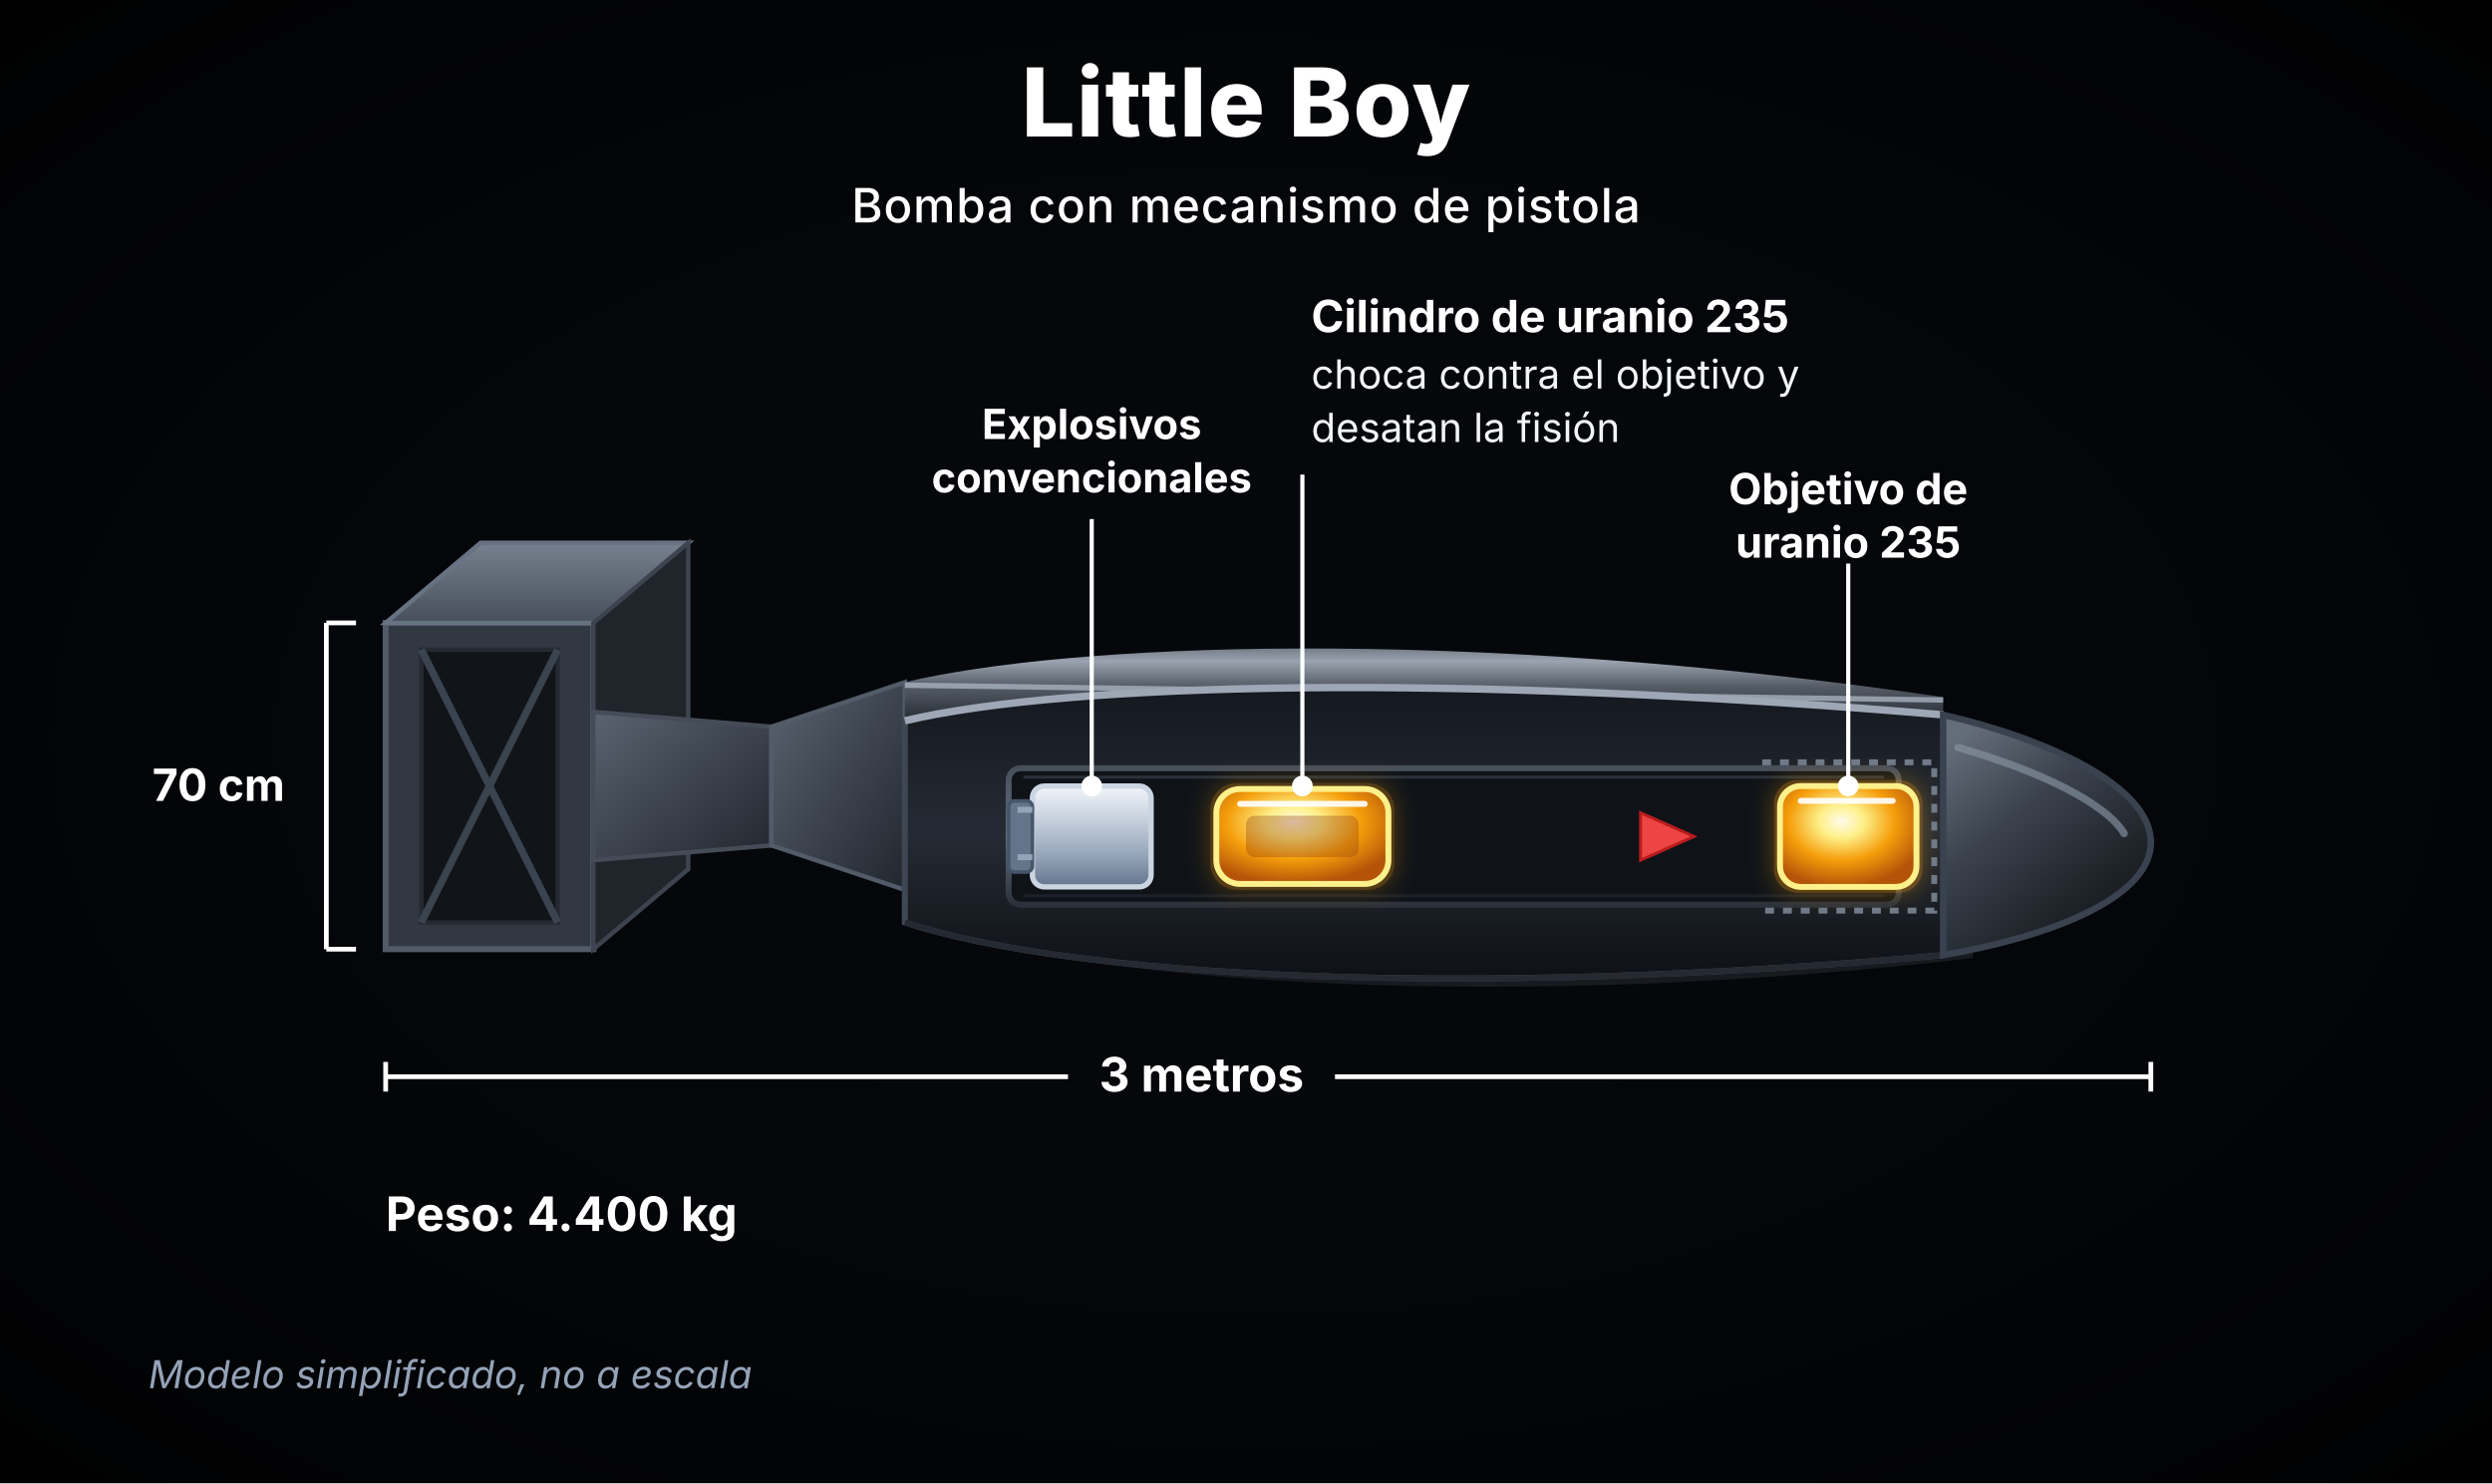
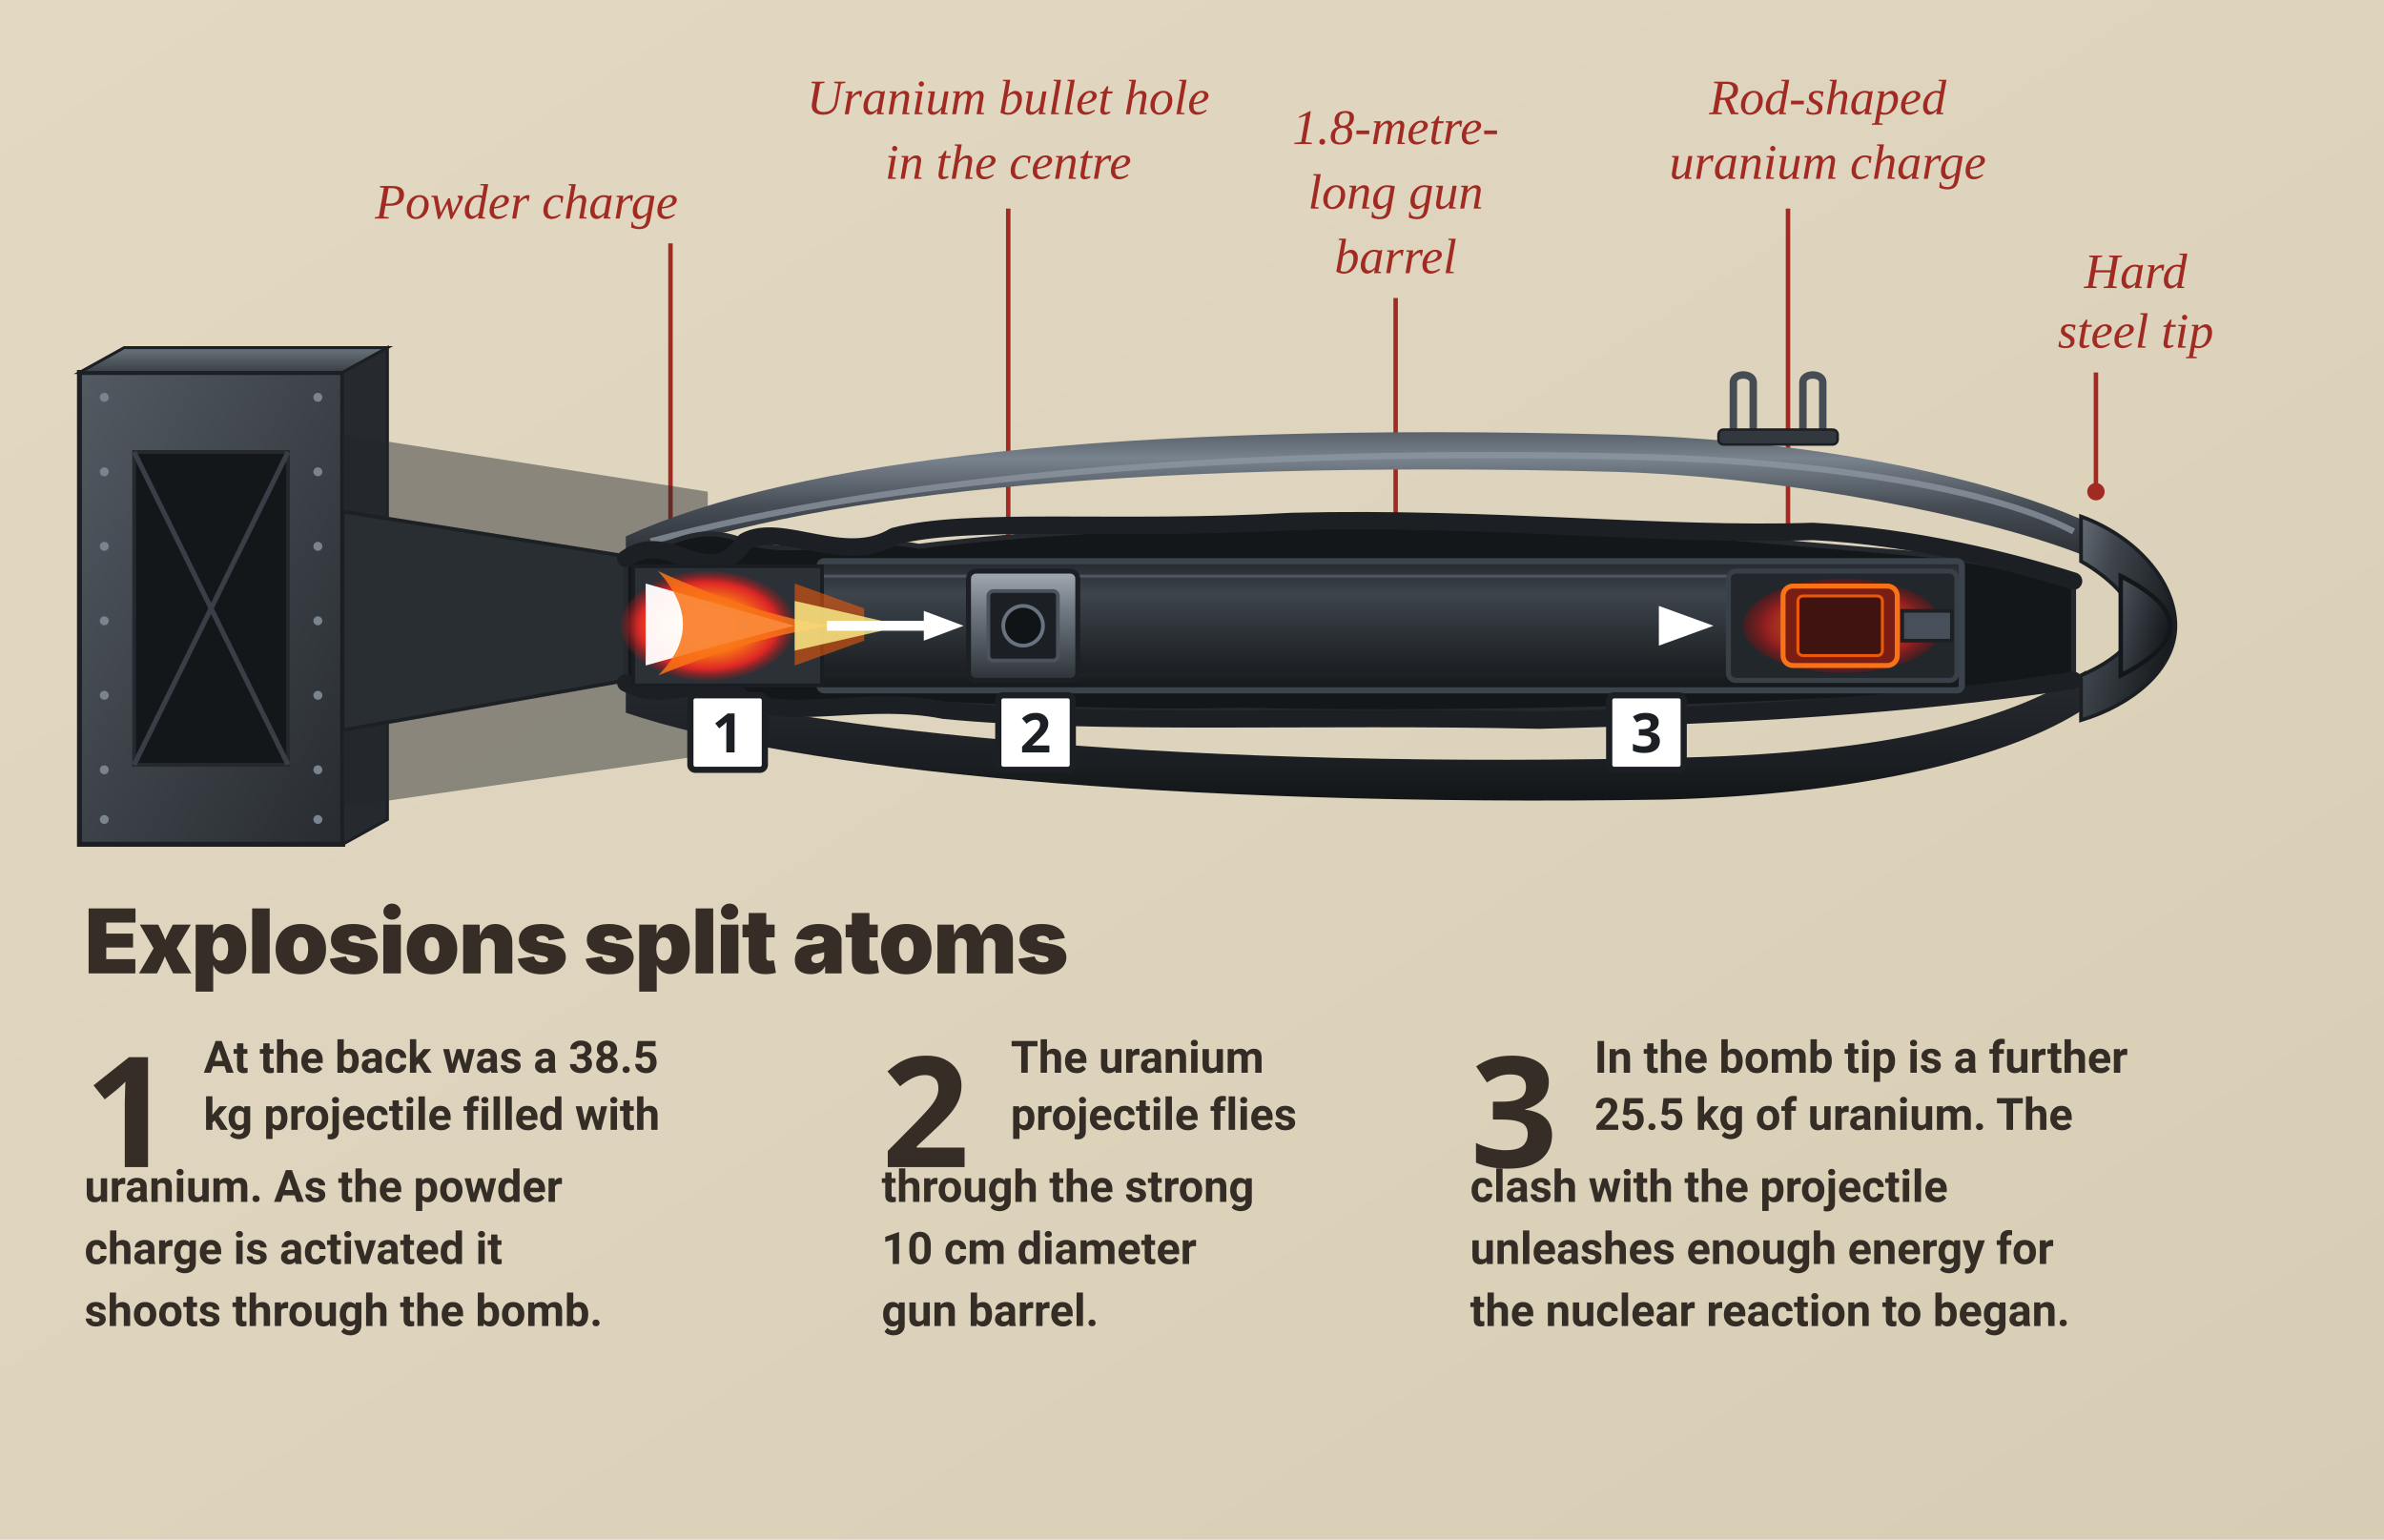
- <svg xmlns="http://www.w3.org/2000/svg" viewBox="0 0 840 500" width="100%" height="100%">
+ <svg xmlns="http://www.w3.org/2000/svg" viewBox="0 0 960 620" width="100%" height="100%">
  <defs>
-     <radialGradient id="bgVignette" cx="50%" cy="50%" r="75%">
-       <stop offset="0%" stop-color="#0b0f17" stop-opacity="0.5" />
-       <stop offset="100%" stop-color="#000000" stop-opacity="1" />
+     <linearGradient id="parchmentGrad" x1="0%" y1="0%" x2="100%" y2="100%">
+       <stop offset="0%" stop-color="#e3d8c2" />
+       <stop offset="50%" stop-color="#ded4bd" />
+       <stop offset="100%" stop-color="#d7cdb4" />
+     </linearGradient>
+     <linearGradient id="bombUpper" x1="0%" y1="0%" x2="0%" y2="100%">
+       <stop offset="0%" stop-color="#5a626a" />
+       <stop offset="20%" stop-color="#79838d" />
+       <stop offset="55%" stop-color="#474e56" />
+       <stop offset="100%" stop-color="#272c31" />
+     </linearGradient>
+     <linearGradient id="bombLower" x1="0%" y1="0%" x2="0%" y2="100%">
+       <stop offset="0%" stop-color="#272b30" />
+       <stop offset="65%" stop-color="#1c2024" />
+       <stop offset="100%" stop-color="#131618" />
+     </linearGradient>
+     <linearGradient id="noseCurve" x1="0%" y1="0%" x2="100%" y2="50%">
+       <stop offset="0%" stop-color="#636b74" />
+       <stop offset="35%" stop-color="#3e444b" />
+       <stop offset="75%" stop-color="#262b30" />
+       <stop offset="100%" stop-color="#181c1f" />
+     </linearGradient>
+     <linearGradient id="steelTip" x1="0%" y1="0%" x2="100%" y2="50%">
+       <stop offset="0%" stop-color="#4c545c" />
+       <stop offset="45%" stop-color="#32383f" />
+       <stop offset="100%" stop-color="#16191c" />
+     </linearGradient>
+     <linearGradient id="tailBoxFace" x1="0%" y1="0%" x2="100%" y2="100%">
+       <stop offset="0%" stop-color="#535a62" />
+       <stop offset="50%" stop-color="#3c4248" />
+       <stop offset="100%" stop-color="#282c31" />
+     </linearGradient>
+     <linearGradient id="tailFlange" x1="0%" y1="0%" x2="0%" y2="100%">
+       <stop offset="0%" stop-color="#6b747d" />
+       <stop offset="100%" stop-color="#393f45" />
+     </linearGradient>
+     <linearGradient id="barrelTube" x1="0%" y1="0%" x2="0%" y2="100%">
+       <stop offset="0%" stop-color="#24292e" />
+       <stop offset="25%" stop-color="#3d444c" />
+       <stop offset="75%" stop-color="#212529" />
+       <stop offset="100%" stop-color="#15181b" />
+     </linearGradient>
+     <radialGradient id="fireCore" cx="50%" cy="50%" r="50%">
+       <stop offset="0%" stop-color="#ffffff" />
+       <stop offset="20%" stop-color="#ffea75" />
+       <stop offset="50%" stop-color="#f97316" />
+       <stop offset="80%" stop-color="#dc2626" />
+       <stop offset="100%" stop-color="#991b1b" stop-opacity="0.2" />
    </radialGradient>
-     <linearGradient id="bombOuterBody" x1="0%" y1="0%" x2="0%" y2="100%">
-       <stop offset="0%" stop-color="#737c87" />
-       <stop offset="15%" stop-color="#9aa3af" />
-       <stop offset="45%" stop-color="#555c66" />
-       <stop offset="80%" stop-color="#2d333b" />
-       <stop offset="100%" stop-color="#181c22" />
-     </linearGradient>
-     <linearGradient id="noseConeGrad" x1="20%" y1="0%" x2="90%" y2="100%">
-       <stop offset="0%" stop-color="#646d7a" />
-       <stop offset="35%" stop-color="#3b424d" />
-       <stop offset="70%" stop-color="#20252b" />
-       <stop offset="100%" stop-color="#0d1014" />
-     </linearGradient>
-     <linearGradient id="tailFinGrad" x1="0%" y1="0%" x2="100%" y2="100%">
-       <stop offset="0%" stop-color="#5a6370" />
-       <stop offset="50%" stop-color="#3d444f" />
-       <stop offset="100%" stop-color="#22272e" />
-     </linearGradient>
-     <linearGradient id="tailFinTop" x1="0%" y1="0%" x2="0%" y2="100%">
-       <stop offset="0%" stop-color="#76808e" />
-       <stop offset="100%" stop-color="#474f5c" />
-     </linearGradient>
-     <linearGradient id="cutawayBore" x1="0%" y1="0%" x2="0%" y2="100%">
-       <stop offset="0%" stop-color="#14181f" />
-       <stop offset="50%" stop-color="#252b34" />
-       <stop offset="100%" stop-color="#0e1116" />
-     </linearGradient>
-     <linearGradient id="barrelWall" x1="0%" y1="0%" x2="0%" y2="100%">
-       <stop offset="0%" stop-color="#474f5b" />
-       <stop offset="50%" stop-color="#636d7a" />
-       <stop offset="100%" stop-color="#2b313a" />
-     </linearGradient>
-     <linearGradient id="propellantGrad" x1="0%" y1="0%" x2="0%" y2="100%">
-       <stop offset="0%" stop-color="#f1f5f9" />
-       <stop offset="30%" stop-color="#cbd5e1" />
-       <stop offset="70%" stop-color="#94a3b8" />
-       <stop offset="100%" stop-color="#64748b" />
-     </linearGradient>
-     <linearGradient id="u235Slug" x1="0%" y1="0%" x2="0%" y2="100%">
-       <stop offset="0%" stop-color="#fef08a" />
-       <stop offset="25%" stop-color="#f59e0b" />
-       <stop offset="70%" stop-color="#d97706" />
-       <stop offset="100%" stop-color="#b45309" />
-     </linearGradient>
-     <radialGradient id="u235Radial" cx="45%" cy="35%" r="65%">
-       <stop offset="0%" stop-color="#fffbeb" />
-       <stop offset="25%" stop-color="#fef08a" />
-       <stop offset="60%" stop-color="#f59e0b" />
-       <stop offset="100%" stop-color="#b45309" />
+     <linearGradient id="uSlugGrad" x1="0%" y1="0%" x2="0%" y2="100%">
+       <stop offset="0%" stop-color="#a2aab2" />
+       <stop offset="35%" stop-color="#717982" />
+       <stop offset="75%" stop-color="#474e55" />
+       <stop offset="100%" stop-color="#2d3237" />
+     </linearGradient>
+     <radialGradient id="targetHeat" cx="50%" cy="50%" r="60%">
+       <stop offset="0%" stop-color="#fed7aa" />
+       <stop offset="30%" stop-color="#f97316" />
+       <stop offset="65%" stop-color="#b91c1c" />
+       <stop offset="100%" stop-color="#450a0a" stop-opacity="0.1" />
    </radialGradient>
-     <linearGradient id="redArrow" x1="0%" y1="0%" x2="100%" y2="0%">
-       <stop offset="0%" stop-color="#dc2626" />
-       <stop offset="50%" stop-color="#ef4444" />
-       <stop offset="100%" stop-color="#f87171" />
-     </linearGradient>
-     <filter id="softGlow" x="-20%" y="-20%" width="140%" height="140%">
-       <feGaussianBlur stdDeviation="4" result="blur" />
-       <feMerge>
-         <feMergeNode in="blur" />
-         <feMergeNode in="SourceGraphic" />
-       </feMerge>
-     </filter>
+     <linearGradient id="whiteArrowGrad" x1="0%" y1="0%" x2="100%" y2="0%">
+       <stop offset="0%" stop-color="#ffffff" stop-opacity="0.75" />
+       <stop offset="60%" stop-color="#ffffff" stop-opacity="1" />
+       <stop offset="100%" stop-color="#ffffff" stop-opacity="0.95" />
+     </linearGradient>
  </defs>
-   <rect width="840" height="500" fill="#000000" />
-   <rect width="840" height="500" fill="url(#bgVignette)" />
-   <g text-anchor="middle" font-family="'Inter', -apple-system, BlinkMacSystemFont, 'Segoe UI', Roboto, sans-serif">
-     <text x="420" y="46" fill="#ffffff" font-size="32" font-weight="800" letter-spacing="0.5">Little Boy</text>
-     <text x="420" y="75" fill="#ffffff" font-size="16" font-weight="500" letter-spacing="0.3">Bomba con mecanismo de pistola</text>
-   </g>
-   <g id="bombIllustration" transform="translate(10, 15)">
-     <polygon points="120,195 190,195 190,305 120,305" fill="#323842" stroke="#525b68" stroke-width="2" />
-     <polygon points="120,195 152,168 222,168 190,195" fill="url(#tailFinTop)" stroke="#677282" stroke-width="1.5" />
-     <polygon points="190,195 222,168 222,278 190,305" fill="#20242b" stroke="#3d444f" stroke-width="1.5" />
-     <polygon points="132,204 178,204 178,296 132,296" fill="#111418" stroke="#252a32" stroke-width="1.5" />
-     <line x1="132" y1="204" x2="178" y2="296" stroke="#3b434e" stroke-width="2.5" />
-     <line x1="178" y1="204" x2="132" y2="296" stroke="#3b434e" stroke-width="2.5" />
-     <polygon points="190,225 250,230 250,270 190,275" fill="url(#tailFinGrad)" stroke="#454c57" stroke-width="1.5" />
-     <polygon points="250,230 295,215 295,285 250,270" fill="url(#tailFinGrad)" stroke="#525b68" stroke-width="1.5" />
-     <path d="M 295,215               C 350,202 480,196 645,220               L 645,232               C 480,210 350,216 295,228 Z" fill="url(#bombOuterBody)" />
-     <line x1="295" y1="216" x2="645" y2="221" stroke="#a6b0be" stroke-width="1.8" opacity="0.8" />
-     <path d="M 295,285               C 360,305 500,314 655,296               L 655,308               C 500,326 360,317 295,296 Z" fill="#171b20" />
-     <path d="M 295,228               C 350,215 480,212 645,226               C 665,236 672,256 672,272               C 672,290 660,304 645,307               C 480,322 350,314 295,296 Z" fill="url(#cutawayBore)" stroke="#3f4752" stroke-width="2" />
-     <path d="M 295,228 C 350,215 480,212 645,226" fill="none" stroke="#9da7b5" stroke-width="2.5" />
-     <path d="M 295,296 C 350,314 480,322 645,307" fill="none" stroke="#252a32" stroke-width="2" />
-     <rect x="330" y="244" width="300" height="46" rx="4" fill="#0f1318" stroke="url(#barrelWall)" stroke-width="2" />
-     <line x1="335" y1="247" x2="625" y2="247" stroke="#2a313b" stroke-width="1" />
-     <line x1="335" y1="287" x2="625" y2="287" stroke="#1d2228" stroke-width="1" />
-     <g id="explosivosConvencionales">
-       <rect x="338" y="250" width="40" height="34" rx="4" fill="url(#propellantGrad)" stroke="#cbd5e1" stroke-width="1.8" />
-       <rect x="330" y="255" width="8" height="24" rx="2" fill="#64748b" stroke="#475569" stroke-width="1.2" />
-       <line x1="338" y1="258" x2="333" y2="258" stroke="#94a3b8" stroke-width="2" />
-       <line x1="338" y1="274" x2="333" y2="274" stroke="#94a3b8" stroke-width="2" />
-     </g>
-     <g id="cilindroUranio235">
-       <rect x="398" y="249" width="62" height="36" rx="9" fill="#f59e0b" opacity="0.3" filter="url(#softGlow)" />
-       <rect x="400" y="251" width="58" height="32" rx="8" fill="url(#u235Radial)" stroke="#fef08a" stroke-width="2" />
-       <line x1="408" y1="256" x2="450" y2="256" stroke="#ffffff" stroke-width="2" stroke-linecap="round" opacity="0.9" />
-       <rect x="410" y="260" width="38" height="14" rx="3" fill="#92400e" opacity="0.35" />
-     </g>
-     <g id="vectorDireccion" transform="translate(475, 267)">
-       <line x1="0" y1="0" x2="72" y2="0" stroke="url(#redArrow)" stroke-width="6.5" stroke-linecap="round" />
-       <polygon points="68,-8 86,0 68,8" fill="#ef4444" stroke="#b91c1c" stroke-width="1" />
-     </g>
-     <g id="objetivoUranio235">
-       <rect x="588" y="248" width="50" height="38" rx="8" fill="#f59e0b" opacity="0.35" filter="url(#softGlow)" />
-       <rect x="590" y="250" width="46" height="34" rx="7" fill="url(#u235Radial)" stroke="#fef08a" stroke-width="2" />
-       <line x1="597" y1="255" x2="628" y2="255" stroke="#ffffff" stroke-width="2" stroke-linecap="round" opacity="0.9" />
-       <path d="M 584,242 L 642,242 L 642,292 L 584,292" fill="none" stroke="#717a87" stroke-width="2" stroke-dasharray="3,3" />
-     </g>
-     <path d="M 645,226               C 680,234 715,250 715,269               C 715,288 680,301 645,307               Z" fill="url(#noseConeGrad)" stroke="#39424e" stroke-width="2.2" />
-     <path d="M 650,237 C 678,245 700,256 706,266" fill="none" stroke="#8793a3" stroke-width="2.5" opacity="0.65" stroke-linecap="round" />
-   </g>
-   <g stroke="#ffffff" stroke-width="1.4" fill="none">
-     <line x1="368" y1="265" x2="368" y2="175" />
-     <line x1="439" y1="265" x2="439" y2="160" />
-     <line x1="623" y1="265" x2="623" y2="190" />
-   </g>
-   <g fill="#ffffff">
-     <circle cx="368" cy="265" r="3.5" />
-     <circle cx="439" cy="265" r="3.5" />
-     <circle cx="623" cy="265" r="3.5" />
-   </g>
-   <g fill="#ffffff" font-family="'Inter', -apple-system, BlinkMacSystemFont, 'Segoe UI', Roboto, sans-serif">
-     <text x="368" y="148" text-anchor="middle" font-size="14" font-weight="700">Explosivos</text>
-     <text x="368" y="166" text-anchor="middle" font-size="14" font-weight="700">convencionales</text>
-     <text x="442" y="112" text-anchor="start" font-size="15" font-weight="700">Cilindro de uranio 235</text>
-     <text x="442" y="131" text-anchor="start" font-size="13.5" font-weight="400" fill="#f1f5f9">choca contra el objetivo y</text>
-     <text x="442" y="149" text-anchor="start" font-size="13.5" font-weight="400" fill="#f1f5f9">desatan la fisión</text>
-     <text x="623" y="170" text-anchor="middle" font-size="14.5" font-weight="700">Objetivo de</text>
-     <text x="623" y="188" text-anchor="middle" font-size="14.5" font-weight="700">uranio 235</text>
-   </g>
-   <g stroke="#ffffff" stroke-width="1.6" fill="none">
-     <line x1="110" y1="210" x2="120" y2="210" />
-     <line x1="110" y1="210" x2="110" y2="320" />
-     <line x1="110" y1="320" x2="120" y2="320" />
-   </g>
-   <text x="96" y="270" fill="#ffffff" font-family="'Inter', sans-serif" font-size="15" font-weight="700" text-anchor="end">70 cm</text>
-   <g stroke="#ffffff" stroke-width="1.6" fill="none">
-     <line x1="130" y1="358" x2="130" y2="368" />
-     <line x1="130" y1="363" x2="360" y2="363" />
-     <line x1="450" y1="363" x2="725" y2="363" />
-     <line x1="725" y1="358" x2="725" y2="368" />
-   </g>
-   <text x="405" y="368" fill="#ffffff" font-family="'Inter', sans-serif" font-size="16" font-weight="700" text-anchor="middle">3 metros</text>
-   <text x="130" y="415" fill="#ffffff" font-family="'Inter', sans-serif" font-size="16" font-weight="700" text-anchor="start">Peso: 4.400 kg</text>
-   <text x="50" y="468" fill="#94a3b8" font-family="'Inter', sans-serif" font-size="13" font-style="italic" text-anchor="start">Modelo simplificado, no a escala</text>
+   <rect width="960" height="620" fill="url(#parchmentGrad)" />
+   <g font-family="'Georgia', 'Times New Roman', serif" font-style="italic" font-size="20" fill="#a12b23" text-anchor="middle">
+     <text x="212" y="88">Powder charge</text>
+     <line x1="270" y1="98" x2="270" y2="227" stroke="#a12b23" stroke-width="1.8" />
+     <circle cx="270" cy="228" r="3.5" fill="#a12b23" />
+     <text x="406" y="46">Uranium bullet hole</text>
+     <text x="406" y="72">in the centre</text>
+     <line x1="406" y1="84" x2="406" y2="227" stroke="#a12b23" stroke-width="1.8" />
+     <circle cx="406" cy="228" r="3.5" fill="#a12b23" />
+     <text x="562" y="58">1.8-metre-</text>
+     <text x="562" y="84">long gun</text>
+     <text x="562" y="110">barrel</text>
+     <line x1="562" y1="120" x2="562" y2="208" stroke="#a12b23" stroke-width="1.8" />
+     <circle cx="562" cy="210" r="3.5" fill="#a12b23" />
+     <text x="736" y="46">Rod-shaped</text>
+     <text x="736" y="72">uranium charge</text>
+     <line x1="720" y1="84" x2="720" y2="231" stroke="#a12b23" stroke-width="1.8" />
+     <circle cx="720" cy="232" r="3.5" fill="#a12b23" />
+     <text x="860" y="116">Hard</text>
+     <text x="860" y="140">steel tip</text>
+     <line x1="844" y1="150" x2="844" y2="197" stroke="#a12b23" stroke-width="1.8" />
+     <circle cx="844" cy="198" r="3.5" fill="#a12b23" />
+   </g>
+   <g id="bombGraphic">
+     <polygon points="32,150 138,150 138,340 32,340" fill="url(#tailBoxFace)" stroke="#1c2024" stroke-width="2" />
+     <polygon points="32,150 50,140 156,140 138,150" fill="url(#tailFlange)" stroke="#1c2024" stroke-width="1.2" />
+     <polygon points="138,150 156,140 156,330 138,340" fill="#262a2f" stroke="#1c2024" stroke-width="1.2" />
+     <rect x="54" y="182" width="62" height="126" fill="#14171a" stroke="#25292e" stroke-width="1.5" />
+     <line x1="54" y1="182" x2="116" y2="308" stroke="#383f47" stroke-width="2" />
+     <line x1="116" y1="182" x2="54" y2="308" stroke="#383f47" stroke-width="2" />
+     <circle cx="42" cy="160" r="1.8" fill="#7a848f" />
+     <circle cx="42" cy="190" r="1.8" fill="#7a848f" />
+     <circle cx="42" cy="220" r="1.8" fill="#7a848f" />
+     <circle cx="42" cy="250" r="1.8" fill="#7a848f" />
+     <circle cx="42" cy="280" r="1.8" fill="#7a848f" />
+     <circle cx="42" cy="310" r="1.8" fill="#7a848f" />
+     <circle cx="42" cy="330" r="1.8" fill="#7a848f" />
+     <circle cx="128" cy="160" r="1.8" fill="#7a848f" />
+     <circle cx="128" cy="190" r="1.8" fill="#7a848f" />
+     <circle cx="128" cy="220" r="1.8" fill="#7a848f" />
+     <circle cx="128" cy="250" r="1.8" fill="#7a848f" />
+     <circle cx="128" cy="280" r="1.8" fill="#7a848f" />
+     <circle cx="128" cy="310" r="1.8" fill="#7a848f" />
+     <circle cx="128" cy="330" r="1.8" fill="#7a848f" />
+     <polygon points="138,206 252,224 252,274 138,294" fill="#30353b" stroke="#191d21" stroke-width="1.5" />
+     <polygon points="138,175 285,198 285,304 138,325" fill="#22262a" opacity="0.45" />
+     <path d="M 252,216               C 320,185 450,170 650,175               C 730,177 800,192 840,210               L 840,224              C 800,208 720,192 650,190              C 450,185 320,200 252,227 Z" fill="url(#bombUpper)" />
+     <path d="M 262,218 C 360,192 500,180 660,184 C 740,186 805,198 835,214" fill="none" stroke="#8e97a2" stroke-width="2.5" opacity="0.75" />
+     <g id="lugs" stroke="#20242a" stroke-width="1.8" fill="none">
+       <path d="M 698,176 L 698,154 C 698,150 706,150 706,154 L 706,176" stroke="#454c54" stroke-width="3" fill="none" />
+       <path d="M 726,178 L 726,154 C 726,150 734,150 734,154 L 734,178" stroke="#454c54" stroke-width="3" fill="none" />
+       <rect x="692" y="173" width="48" height="6" rx="2" fill="#33383e" stroke="#1c2024" stroke-width="1" />
+     </g>
+     <path d="M 252,274               C 330,295 480,310 680,305               C 760,303 810,290 840,270               L 840,285              C 810,305 750,320 670,322              C 470,325 320,310 252,287 Z" fill="url(#bombLower)" />
+     <path d="M 838,208               C 860,216 876,234 876,252               C 876,270 858,284 838,290               L 838,272              C 852,266 860,258 860,252              C 860,244 852,234 838,226 Z" fill="url(#noseCurve)" stroke="#1b1f23" stroke-width="1.5" />
+     <path d="M 854,232               C 866,238 874,245 874,252               C 874,259 866,266 854,272               Z" fill="url(#steelTip)" stroke="#14171a" stroke-width="1.8" />
+     <path d="M 252,225               C 270,220 280,210 300,218               C 320,225 345,215 370,220               C 410,215 480,210 560,212               C 640,210 710,218 760,222               C 790,224 815,230 835,234               L 835,274               C 810,278 780,282 740,282               C 680,285 580,288 500,286               C 420,288 360,280 320,284               C 290,285 270,275 252,275 Z" fill="#14171a" stroke="#25292e" stroke-width="2" />
+     <path d="M 252,225 C 270,212 285,240 300,218 C 315,210 340,228 360,216 C 390,208 450,214 520,210 C 600,208 670,216 730,214 C 770,216 810,226 835,234" fill="none" stroke="#1c2024" stroke-width="7" stroke-linecap="round" stroke-linejoin="round" />
+     <path d="M 252,275 C 270,285 285,268 300,282 C 320,290 350,280 380,286 C 440,292 530,288 620,290 C 700,288 770,284 835,274" fill="none" stroke="#1c2024" stroke-width="7" stroke-linecap="round" stroke-linejoin="round" />
+     <rect x="330" y="226" width="460" height="52" rx="2" fill="url(#barrelTube)" stroke="#3b434c" stroke-width="2.5" />
+     <line x1="330" y1="232" x2="788" y2="232" stroke="#56606c" stroke-width="1.2" opacity="0.8" />
+     <line x1="330" y1="272" x2="788" y2="272" stroke="#1d2125" stroke-width="1.5" />
+     <g id="station1">
+       <rect x="255" y="228" width="76" height="48" fill="#2b3137" stroke="#1a1d21" stroke-width="1.5" />
+       <ellipse cx="285" cy="252" rx="35" ry="22" fill="url(#fireCore)" />
+       <path d="M 260,235 Q 295,245 320,252 Q 295,258 260,268 Z" fill="#ffffff" opacity="0.95" />
+       <path d="M 265,230 Q 305,248 335,252 Q 305,256 265,272 Q 285,252 265,230 Z" fill="#f97316" opacity="0.85" />
+       <polygon points="320,235 348,245 348,258 320,268" fill="#ea580c" opacity="0.6" />
+       <polygon points="320,242 355,250 355,254 320,262" fill="#fef08a" opacity="0.8" />
+     </g>
+     <g id="whiteArrow1">
+       <line x1="335" y1="252" x2="378" y2="252" stroke="#ffffff" stroke-width="4" stroke-linecap="square" />
+       <polygon points="372,246 388,252 372,258" fill="#ffffff" />
+     </g>
+     <g id="station2">
+       <rect x="390" y="230" width="44" height="44" rx="3" fill="url(#uSlugGrad)" stroke="#1c2025" stroke-width="2" />
+       <rect x="398" y="238" width="28" height="28" rx="2" fill="#1c2024" stroke="#4b535d" stroke-width="1.5" />
+       <circle cx="412" cy="252" r="8" fill="#111417" stroke="#69737f" stroke-width="1.5" />
+     </g>
+     <g id="longArrow">
+       <line x1="442" y1="252" x2="675" y2="252" stroke="url(#whiteArrowGrad)" stroke-width="5.5" stroke-linecap="square" />
+       <polygon points="668,244 690,252 668,260" fill="#ffffff" />
+     </g>
+     <g id="station3">
+       <rect x="696" y="230" width="92" height="44" rx="3" fill="#22272c" stroke="#384048" stroke-width="2" />
+       <ellipse cx="742" cy="252" rx="40" ry="19" fill="url(#targetHeat)" opacity="0.75" />
+       <rect x="718" y="236" width="46" height="32" rx="4" fill="#7a1d13" stroke="#f97316" stroke-width="2" />
+       <rect x="724" y="240" width="34" height="24" rx="2" fill="#3f130f" stroke="#ea580c" stroke-width="1.2" />
+       <rect x="766" y="246" width="20" height="12" fill="#47505a" stroke="#1c2024" stroke-width="1.5" />
+     </g>
+     <g id="numBadge1" transform="translate(278, 280)">
+       <rect x="0" y="0" width="30" height="30" rx="2" fill="#ffffff" stroke="#1c2024" stroke-width="2.5" />
+       <text x="15" y="23" font-family="'Arial Black', 'Helvetica Black', sans-serif" font-weight="900" font-size="22" fill="#1c2024" text-anchor="middle">1</text>
+     </g>
+     <g id="numBadge2" transform="translate(402, 280)">
+       <rect x="0" y="0" width="30" height="30" rx="2" fill="#ffffff" stroke="#1c2024" stroke-width="2.5" />
+       <text x="15" y="23" font-family="'Arial Black', 'Helvetica Black', sans-serif" font-weight="900" font-size="22" fill="#1c2024" text-anchor="middle">2</text>
+     </g>
+     <g id="numBadge3" transform="translate(648, 280)">
+       <rect x="0" y="0" width="30" height="30" rx="2" fill="#ffffff" stroke="#1c2024" stroke-width="2.5" />
+       <text x="15" y="23" font-family="'Arial Black', 'Helvetica Black', sans-serif" font-weight="900" font-size="22" fill="#1c2024" text-anchor="middle">3</text>
+     </g>
+   </g>
+   <text x="34" y="392" font-family="'Arial Black', 'Impact', -apple-system, BlinkMacSystemFont, sans-serif" font-weight="900" font-size="36" fill="#362e26" letter-spacing="-0.5">Explosions split atoms</text>
+   <g id="col1" transform="translate(34, 412)">
+     <text x="0" y="58" font-family="'Arial Black', 'Helvetica Black', sans-serif" font-weight="900" font-size="62" fill="#362e26">1</text>
+     <g font-family="-apple-system, BlinkMacSystemFont, 'Segoe UI', Roboto, Helvetica, Arial, sans-serif" font-weight="700" font-size="18" fill="#332d26">
+       <text x="48" y="20">At the back was a 38.5</text>
+       <text x="48" y="43">kg projectile filled with</text>
+       <text x="0" y="72">uranium. As the powder</text>
+       <text x="0" y="97">charge is activated it</text>
+       <text x="0" y="122">shoots through the bomb.</text>
+     </g>
+   </g>
+   <g id="col2" transform="translate(355, 412)">
+     <text x="0" y="58" font-family="'Arial Black', 'Helvetica Black', sans-serif" font-weight="900" font-size="62" fill="#362e26">2</text>
+     <g font-family="-apple-system, BlinkMacSystemFont, 'Segoe UI', Roboto, Helvetica, Arial, sans-serif" font-weight="700" font-size="18" fill="#332d26">
+       <text x="52" y="20">The uranium</text>
+       <text x="52" y="43">projectile flies</text>
+       <text x="0" y="72">through the strong</text>
+       <text x="0" y="97">10 cm diameter</text>
+       <text x="0" y="122">gun barrel.</text>
+     </g>
+   </g>
+   <g id="col3" transform="translate(592, 412)">
+     <text x="0" y="58" font-family="'Arial Black', 'Helvetica Black', sans-serif" font-weight="900" font-size="62" fill="#362e26">3</text>
+     <g font-family="-apple-system, BlinkMacSystemFont, 'Segoe UI', Roboto, Helvetica, Arial, sans-serif" font-weight="700" font-size="18" fill="#332d26">
+       <text x="50" y="20">In the bomb tip is a further</text>
+       <text x="50" y="43">25.5 kg of uranium. The</text>
+       <text x="0" y="72">clash with the projectile</text>
+       <text x="0" y="97">unleashes enough energy for</text>
+       <text x="0" y="122">the nuclear reaction to began.</text>
+     </g>
+   </g>
</svg>
